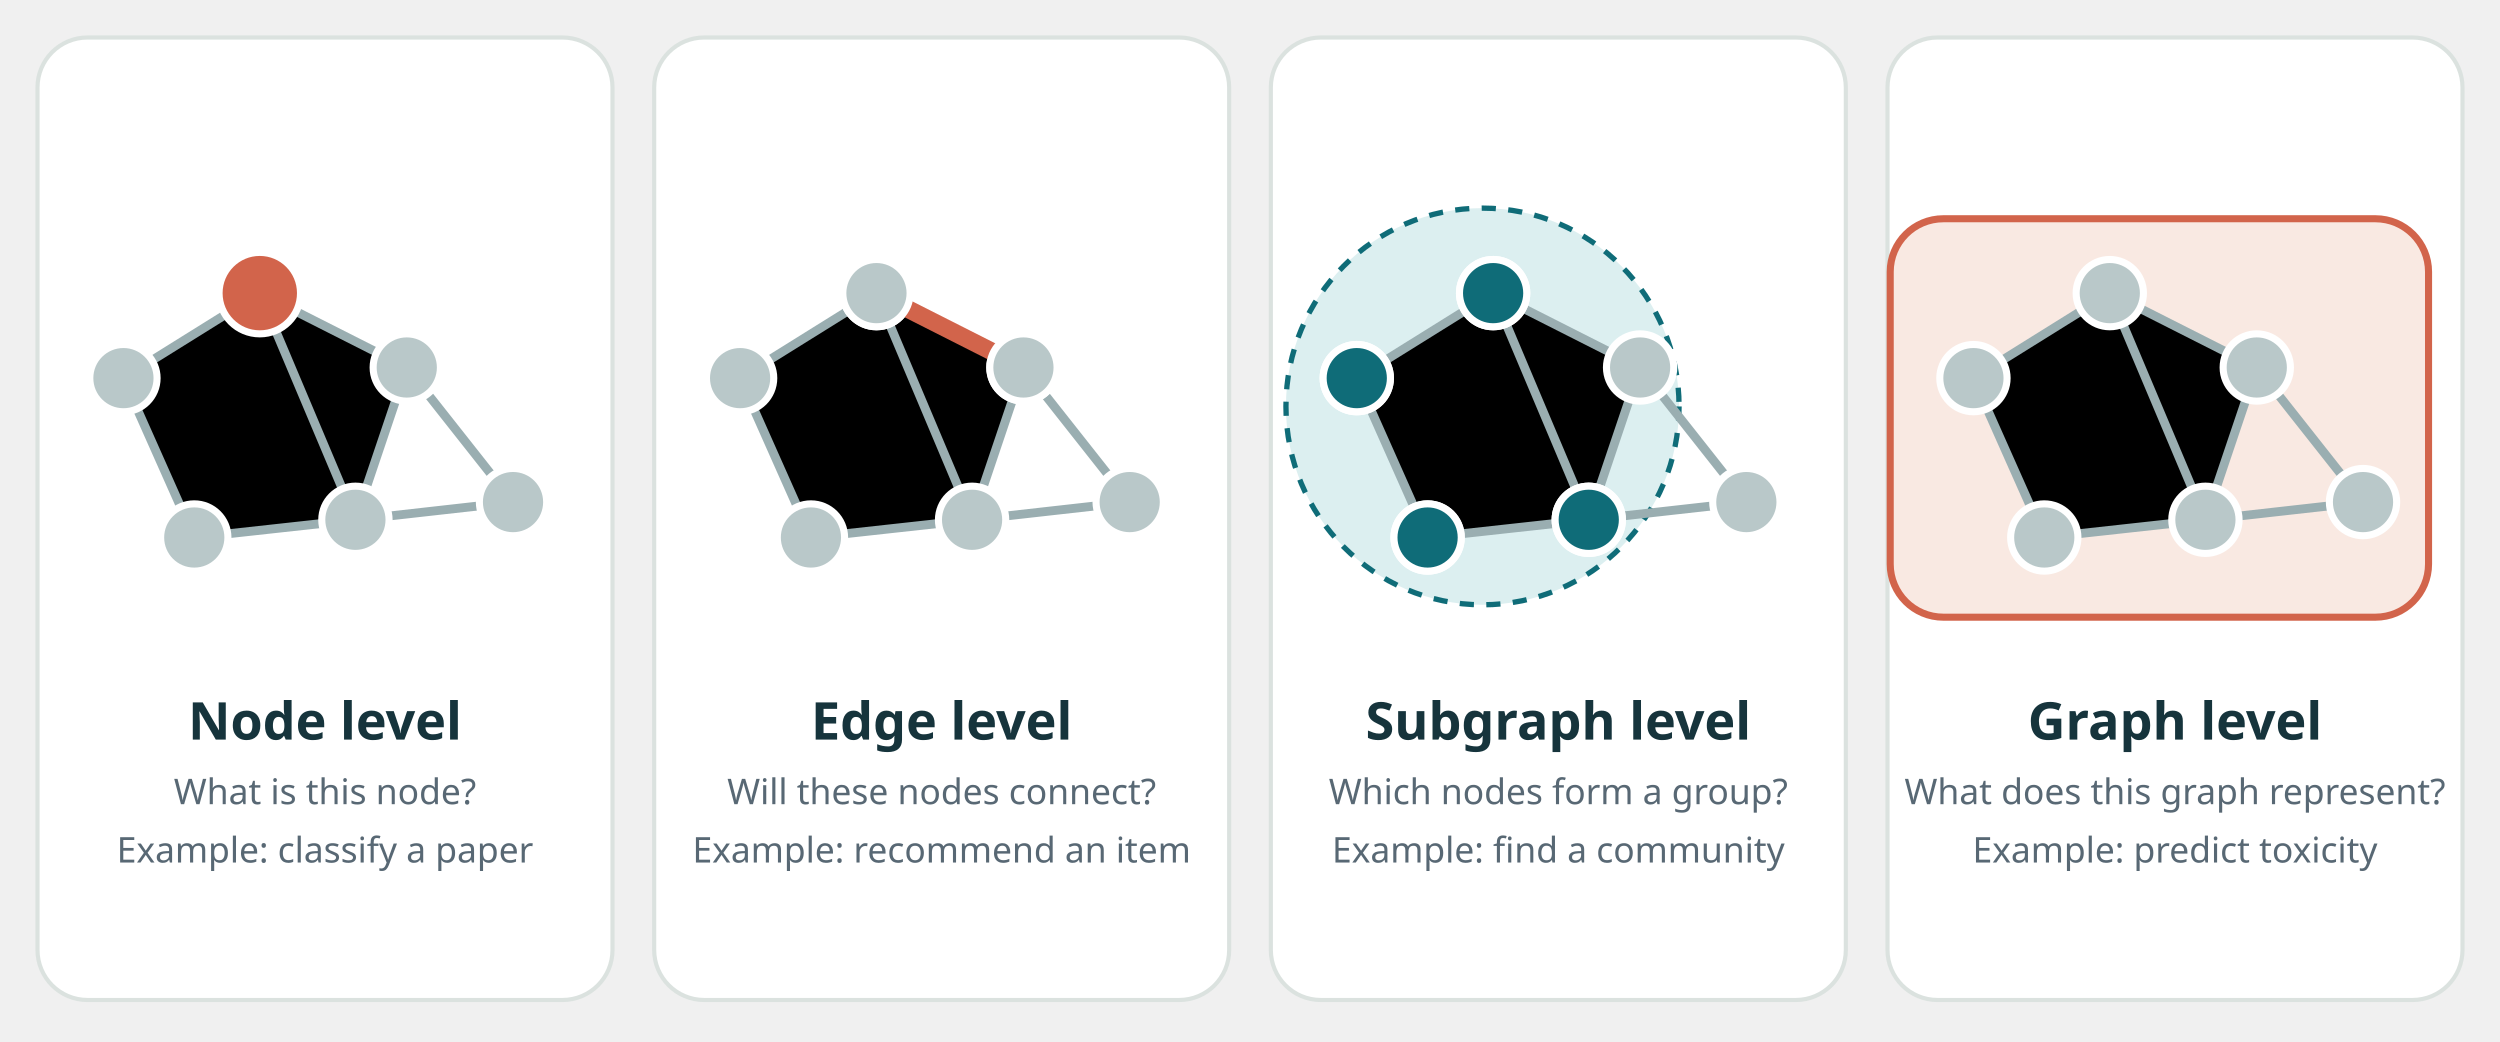
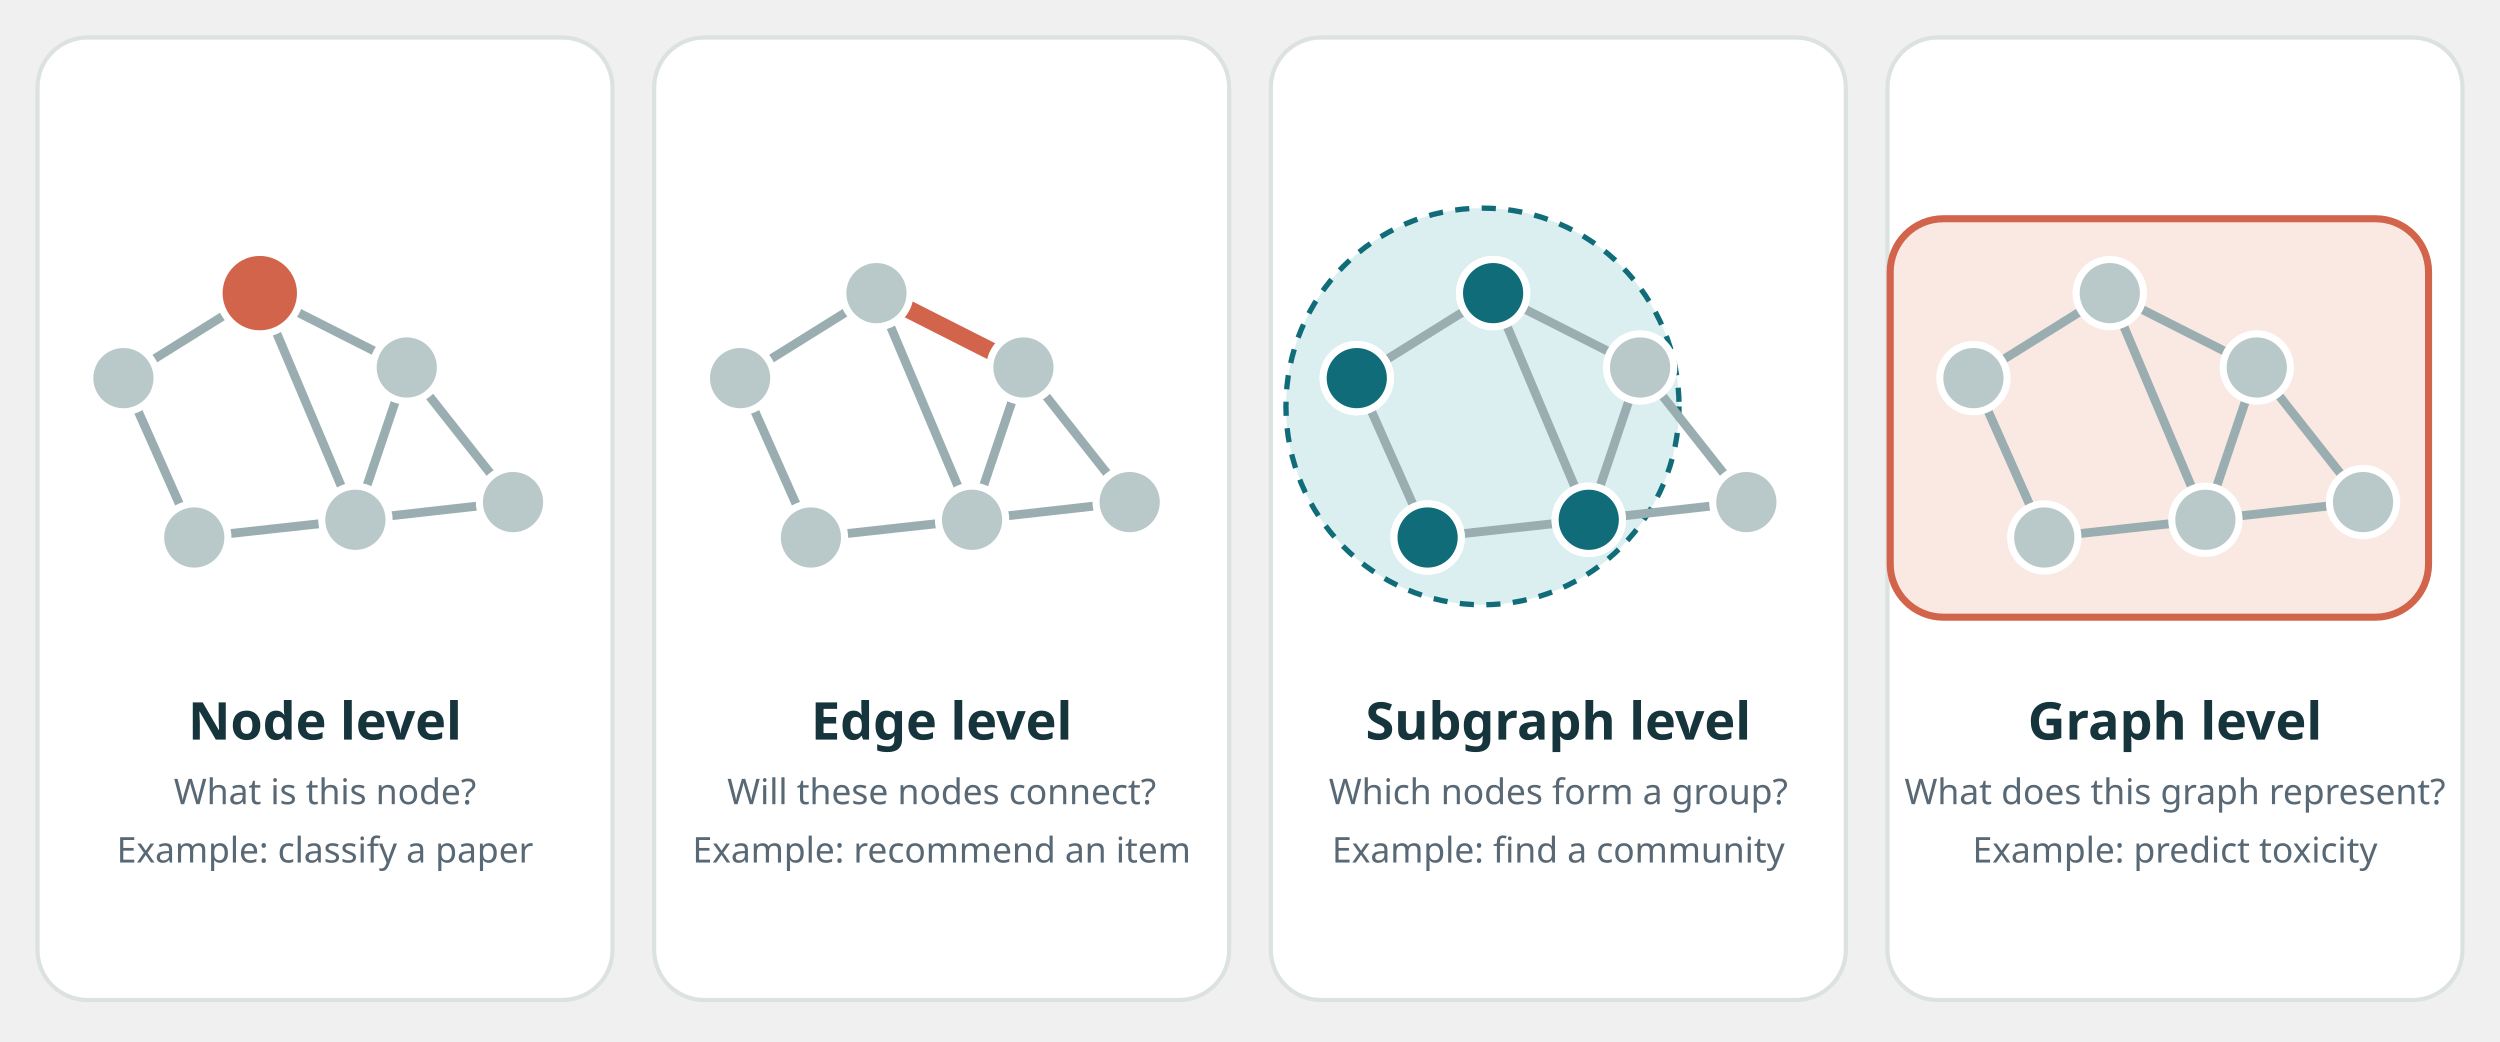
<svg xmlns="http://www.w3.org/2000/svg" viewBox="0 0 1200 500" role="img" aria-labelledby="title desc">
  <defs>
    <style>
-       .panel{fill:#fff;stroke:#dbe2df;stroke-width:2}.edge{stroke:#9aaeb1;stroke-width:5;stroke-linecap:round}.edgehot{stroke:#d2644b;stroke-width:10}.node{fill:#b9c8c9;stroke:#fff;stroke-width:4}.hot{fill:#d2644b}.community{fill:#0f6c78}.label{font:700 25px system-ui,sans-serif;fill:#16343c;text-anchor:middle}.small{font:500 17px system-ui,sans-serif;fill:#586874;text-anchor:middle}.halo{fill:#dceff0;stroke:#0f6c78;stroke-width:3;stroke-dasharray:8 7}
+       .panel{fill:#fff;stroke:#dbe2df;stroke-width:2}.edge{fill:none;stroke:#9aaeb1;stroke-width:5;stroke-linecap:round}.edgehot{stroke:#d2644b;stroke-width:10}.node{fill:#b9c8c9;stroke:#fff;stroke-width:4}.hot{fill:#d2644b}.community{fill:#0f6c78}.label{font:700 25px system-ui,sans-serif;fill:#16343c;text-anchor:middle}.small{font:500 17px system-ui,sans-serif;fill:#586874;text-anchor:middle}.halo{fill:#dceff0;stroke:#0f6c78;stroke-width:3;stroke-dasharray:8 7}
    </style>
    <g id="basegraph">
      <path class="edge" d="M65 110L142 62L225 104L196 190L105 200L65 110M142 62L196 190M65 110L105 200M225 104L285 180M196 190L285 180" />
      <circle class="node" cx="65" cy="110" r="19" />
      <circle class="node" cx="142" cy="62" r="19" />
      <circle class="node" cx="225" cy="104" r="19" />
      <circle class="node" cx="196" cy="190" r="19" />
      <circle class="node" cx="105" cy="200" r="19" />
      <circle class="node" cx="285" cy="180" r="19" />
    </g>
  </defs>
  <rect class="panel" x="18" y="18" width="276" height="462" rx="24" />
  <rect class="panel" x="314" y="18" width="276" height="462" rx="24" />
  <rect class="panel" x="610" y="18" width="276" height="462" rx="24" />
  <rect class="panel" x="906" y="18" width="276" height="462" rx="24" />
  <g transform="translate(4,88) scale(.85)">
    <use href="#basegraph" />
    <circle class="node hot" cx="142" cy="62" r="23" />
  </g>
  <text class="label" x="156" y="355">Node level</text>
  <text class="small" x="156" y="386">What is this node?</text>
  <text class="small" x="156" y="414">Example: classify a paper</text>
  <g transform="translate(300,88) scale(.85)">
    <use href="#basegraph" />
    <path class="edge edgehot" d="M142 62L225 104" />
    <circle class="node" cx="142" cy="62" r="19" />
    <circle class="node" cx="225" cy="104" r="19" />
  </g>
  <text class="label" x="452" y="355">Edge level</text>
  <text class="small" x="452" y="386">Will these nodes connect?</text>
  <text class="small" x="452" y="414">Example: recommend an item</text>
  <g transform="translate(596,88) scale(.85)">
    <ellipse class="halo" cx="136" cy="126" rx="111" ry="112" />
    <use href="#basegraph" />
    <circle class="node community" cx="65" cy="110" r="19" />
    <circle class="node community" cx="142" cy="62" r="19" />
    <circle class="node community" cx="196" cy="190" r="19" />
    <circle class="node community" cx="105" cy="200" r="19" />
  </g>
  <text class="label" x="748" y="355">Subgraph level</text>
  <text class="small" x="748" y="386">Which nodes form a group?</text>
  <text class="small" x="748" y="414">Example: find a community</text>
  <g transform="translate(892,88) scale(.85)">
    <rect x="18" y="20" width="304" height="225" rx="30" fill="#f9e9e2" stroke="#d2644b" stroke-width="4" />
    <use href="#basegraph" />
  </g>
  <text class="label" x="1044" y="355">Graph level</text>
  <text class="small" x="1044" y="386">What does this graph represent?</text>
  <text class="small" x="1044" y="414">Example: predict toxicity</text>
</svg>
